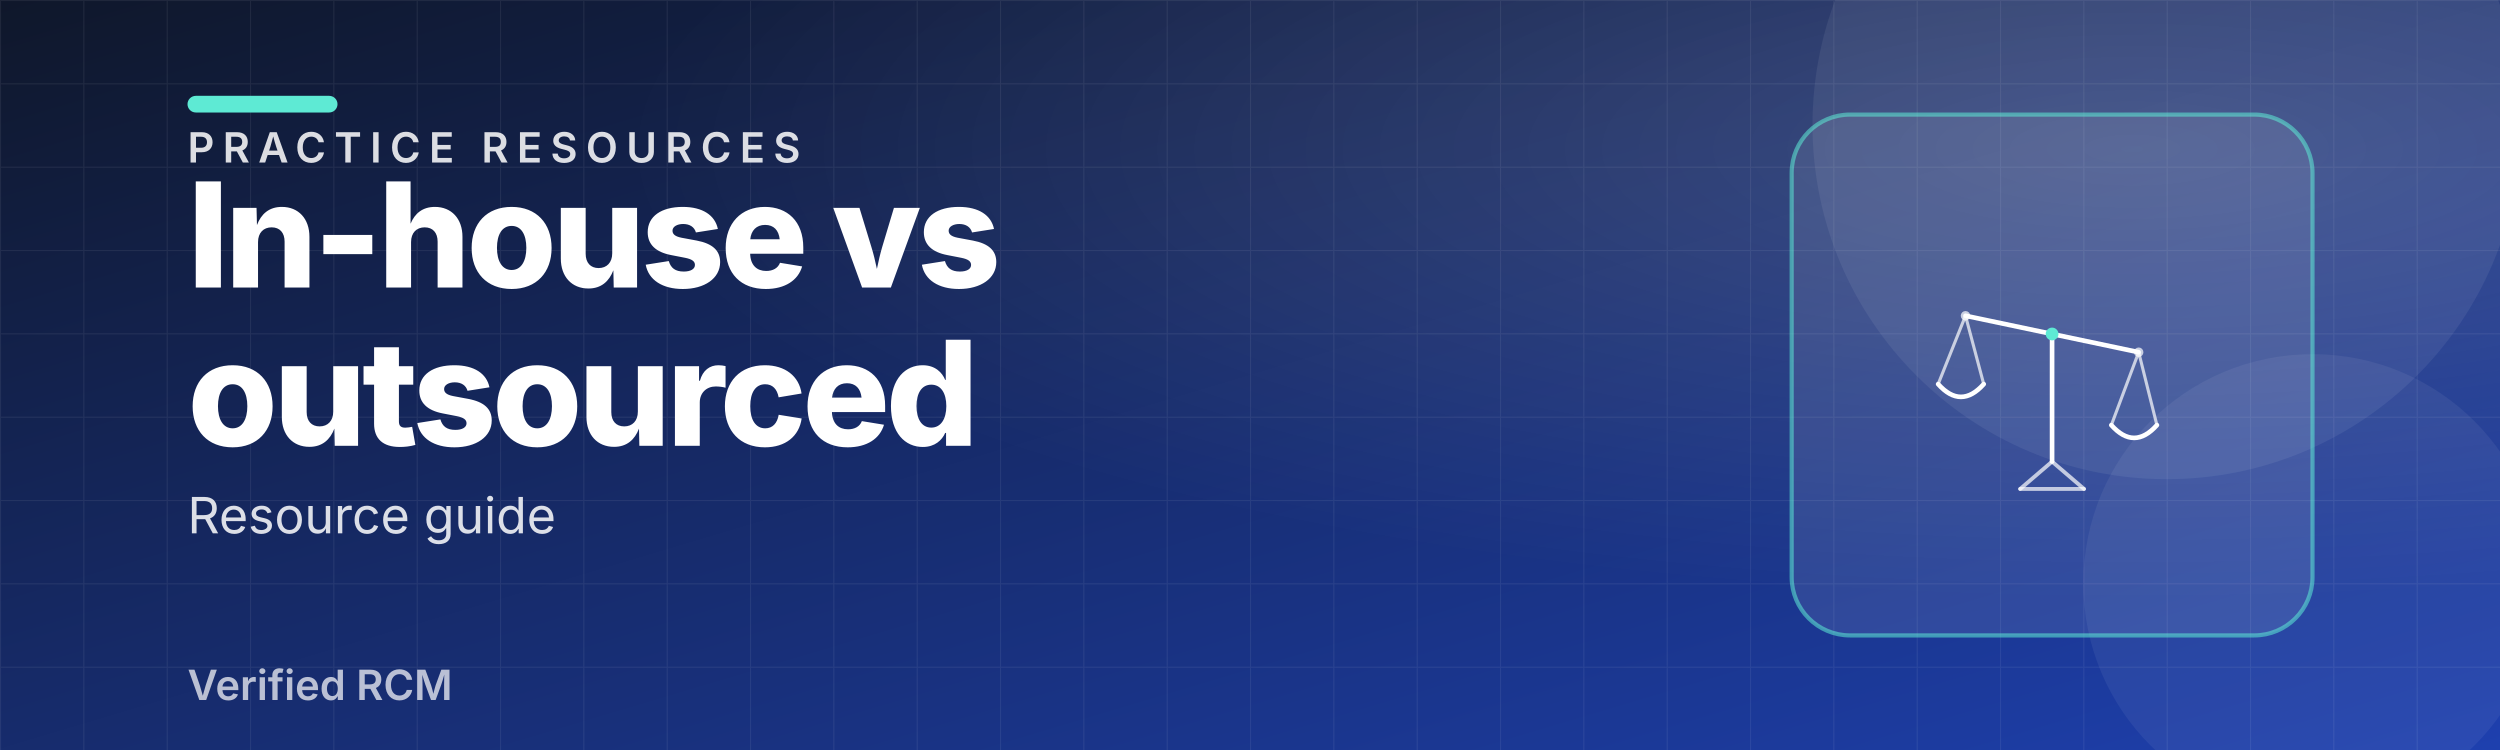
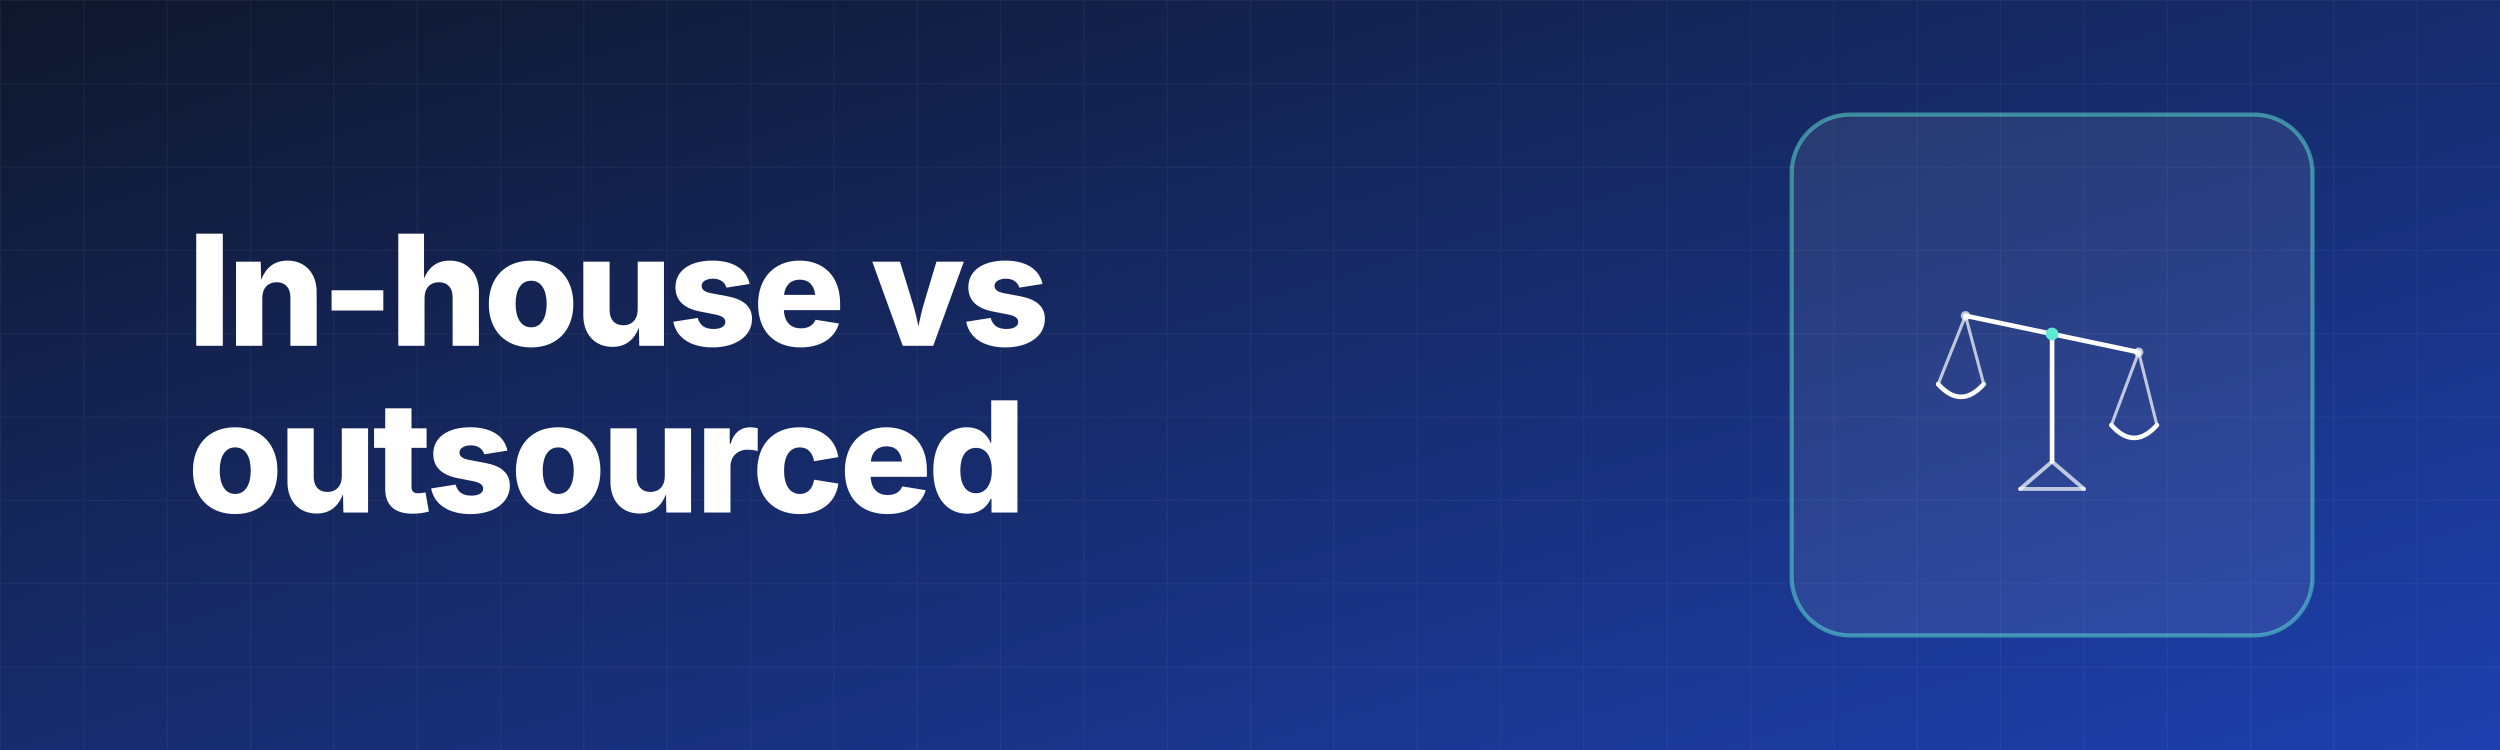
<svg xmlns="http://www.w3.org/2000/svg" width="1200" height="360" viewBox="0 0 1200 360" role="img" aria-label="In-house vs outsourced, Resource guide">
  <defs>
    <linearGradient id="bginhousevsoutsourcedbilling" x1="0" y1="0" x2="1" y2="1">
      <stop offset="0" stop-color="#0f172a" />
      <stop offset="1" stop-color="#1e40af" />
    </linearGradient>
-     <radialGradient id="glinhousevsoutsourcedbilling" cx="0.85" cy="0.2" r="0.6">
-       <stop offset="0" stop-color="#ffffff" stop-opacity="0.16" />
-       <stop offset="1" stop-color="#ffffff" stop-opacity="0" />
-     </radialGradient>
    <pattern id="grinhousevsoutsourcedbilling" width="40" height="40" patternUnits="userSpaceOnUse">
-       <path d="M40 0H0V40" fill="none" stroke="#ffffff" stroke-opacity="0.07" stroke-width="1" />
+       <path d="M40 0H0V40" fill="none" stroke="#ffffff" stroke-opacity="0.05" stroke-width="1" />
    </pattern>
    <clipPath id="cpinhousevsoutsourcedbilling">
      <rect x="860" y="55" width="250" height="250" rx="28" />
    </clipPath>
  </defs>
  <rect width="1200" height="360" fill="url(#bginhousevsoutsourcedbilling)" />
  <rect width="1200" height="360" fill="url(#grinhousevsoutsourcedbilling)" />
-   <rect width="1200" height="360" fill="url(#glinhousevsoutsourcedbilling)" />
-   <circle cx="1040" cy="60" r="170" fill="#ffffff" fill-opacity="0.07" />
-   <circle cx="1110" cy="280" r="110" fill="#ffffff" fill-opacity="0.06" />
-   <rect x="860" y="55" width="250" height="250" rx="28" fill="#ffffff" fill-opacity="0.09" stroke="#5eead4" stroke-opacity="0.55" stroke-width="2" />
+   <rect x="860" y="55" width="250" height="250" rx="28" fill="#ffffff" fill-opacity="0.08" stroke="#5eead4" stroke-opacity="0.5" stroke-width="2" />
  <g clip-path="url(#cpinhousevsoutsourcedbilling)">
    <g transform="translate(880 75) scale(0.4375)">
      <line x1="240" y1="195" x2="240" y2="335" stroke="#ffffff" stroke-width="5.10" stroke-linecap="round" />
      <path d="M240,335 L205,365 M240,335 L275,365" fill="none" stroke="#ffffff" stroke-opacity=".7" stroke-width="4.25" stroke-linecap="round" stroke-linejoin="round" />
      <line x1="205" y1="365" x2="275" y2="365" stroke="#ffffff" stroke-opacity=".7" stroke-width="4.25" stroke-linecap="round" />
      <line x1="145" y1="175" x2="335" y2="215" stroke="#ffffff" stroke-width="5.10" stroke-linecap="round" />
      <path d="M145,175 L115,250 M145,175 L165,250" fill="none" stroke="#ffffff" stroke-opacity=".7" stroke-width="3.40" stroke-linecap="round" stroke-linejoin="round" />
      <path d="M115,250 Q140,278 165,250" fill="none" stroke="#ffffff" stroke-width="5.10" stroke-linecap="round" />
      <path d="M335,215 L305,295 M335,215 L355,295" fill="none" stroke="#ffffff" stroke-opacity=".7" stroke-width="3.40" stroke-linecap="round" stroke-linejoin="round" />
      <path d="M305,295 Q330,323 355,295" fill="none" stroke="#ffffff" stroke-width="5.10" stroke-linecap="round" />
      <circle cx="145" cy="175" r="3.5" fill="none" stroke="#ffffff" stroke-opacity=".7" stroke-width="3.40" />
      <circle cx="335" cy="215" r="3.5" fill="none" stroke="#ffffff" stroke-opacity=".7" stroke-width="3.40" />
      <circle cx="240" cy="195" r="7" fill="#5eead4" />
    </g>
  </g>
-   <rect x="90" y="46" width="72" height="8" rx="4" fill="#5eead4" />
-   <text x="90" y="78" font-family="Inter, 'Segoe UI', Helvetica, Arial, sans-serif" font-size="20" font-weight="600" fill="#ffffff" fill-opacity="0.85" letter-spacing="4">PRACTICE RESOURCES</text>
-   <text x="90" y="138" font-family="Inter, 'Segoe UI', Helvetica, Arial, sans-serif" font-size="70" font-weight="800" fill="#ffffff" letter-spacing="-2">In-house vs</text>
-   <text x="90" y="214" font-family="Inter, 'Segoe UI', Helvetica, Arial, sans-serif" font-size="70" font-weight="800" fill="#ffffff" letter-spacing="-2">outsourced</text>
-   <text x="90" y="256" font-family="Inter, 'Segoe UI', Helvetica, Arial, sans-serif" font-size="24" fill="#ffffff" fill-opacity="0.85">Resource guide</text>
-   <text x="90" y="336" font-family="Inter, 'Segoe UI', Helvetica, Arial, sans-serif" font-size="20" font-weight="600" fill="#ffffff" fill-opacity="0.7">Verified RCM</text>
+   <text x="90" y="166" font-family="Inter, 'Segoe UI', Helvetica, Arial, sans-serif" font-size="74" font-weight="800" fill="#ffffff" letter-spacing="-2">In-house vs</text>
+   <text x="90" y="246" font-family="Inter, 'Segoe UI', Helvetica, Arial, sans-serif" font-size="74" font-weight="800" fill="#ffffff" letter-spacing="-2">outsourced</text>
</svg>
